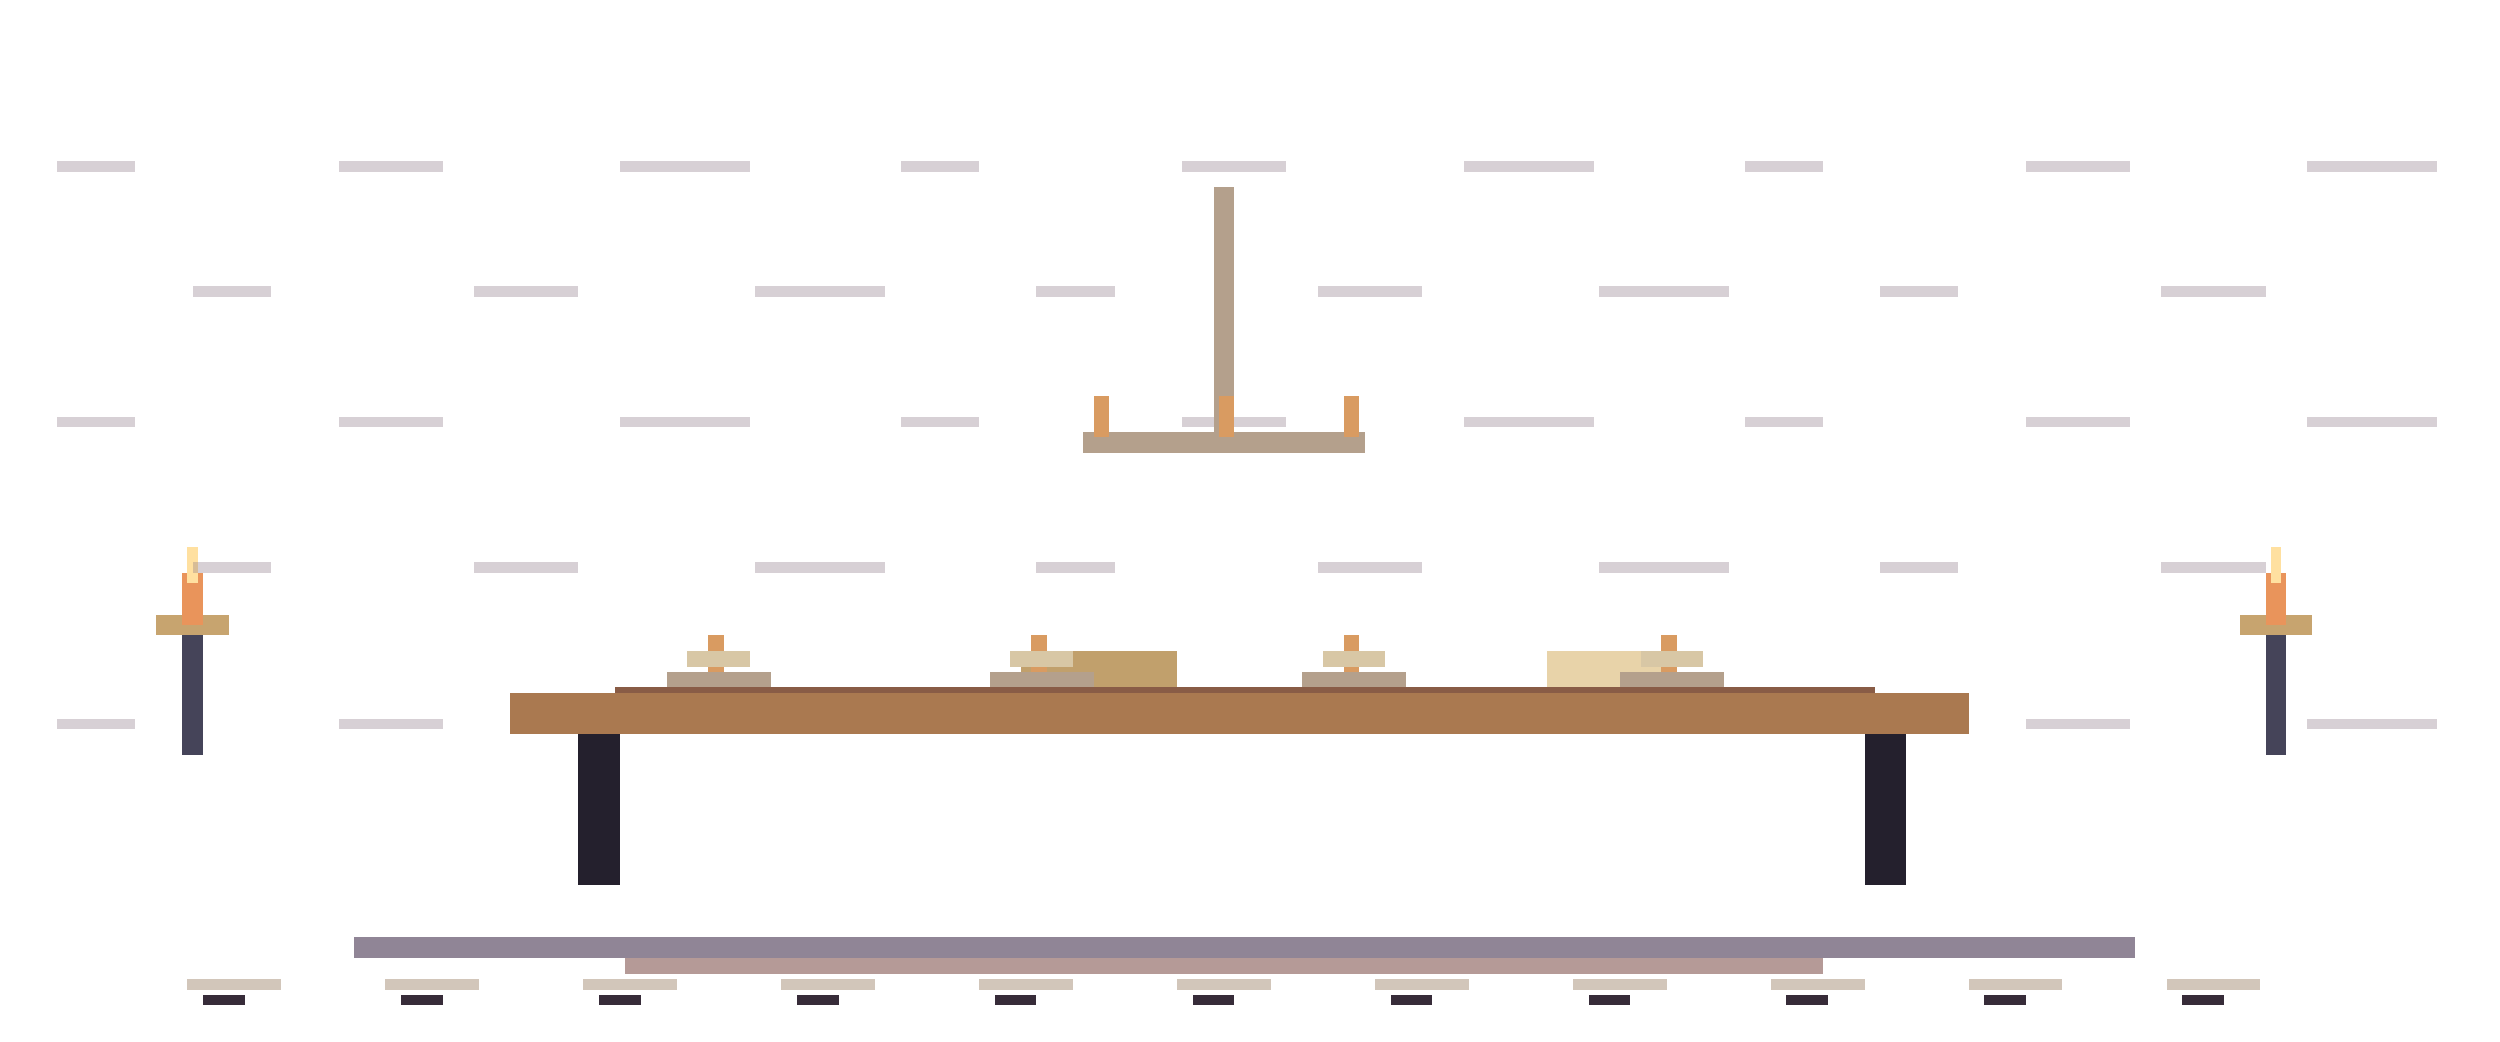
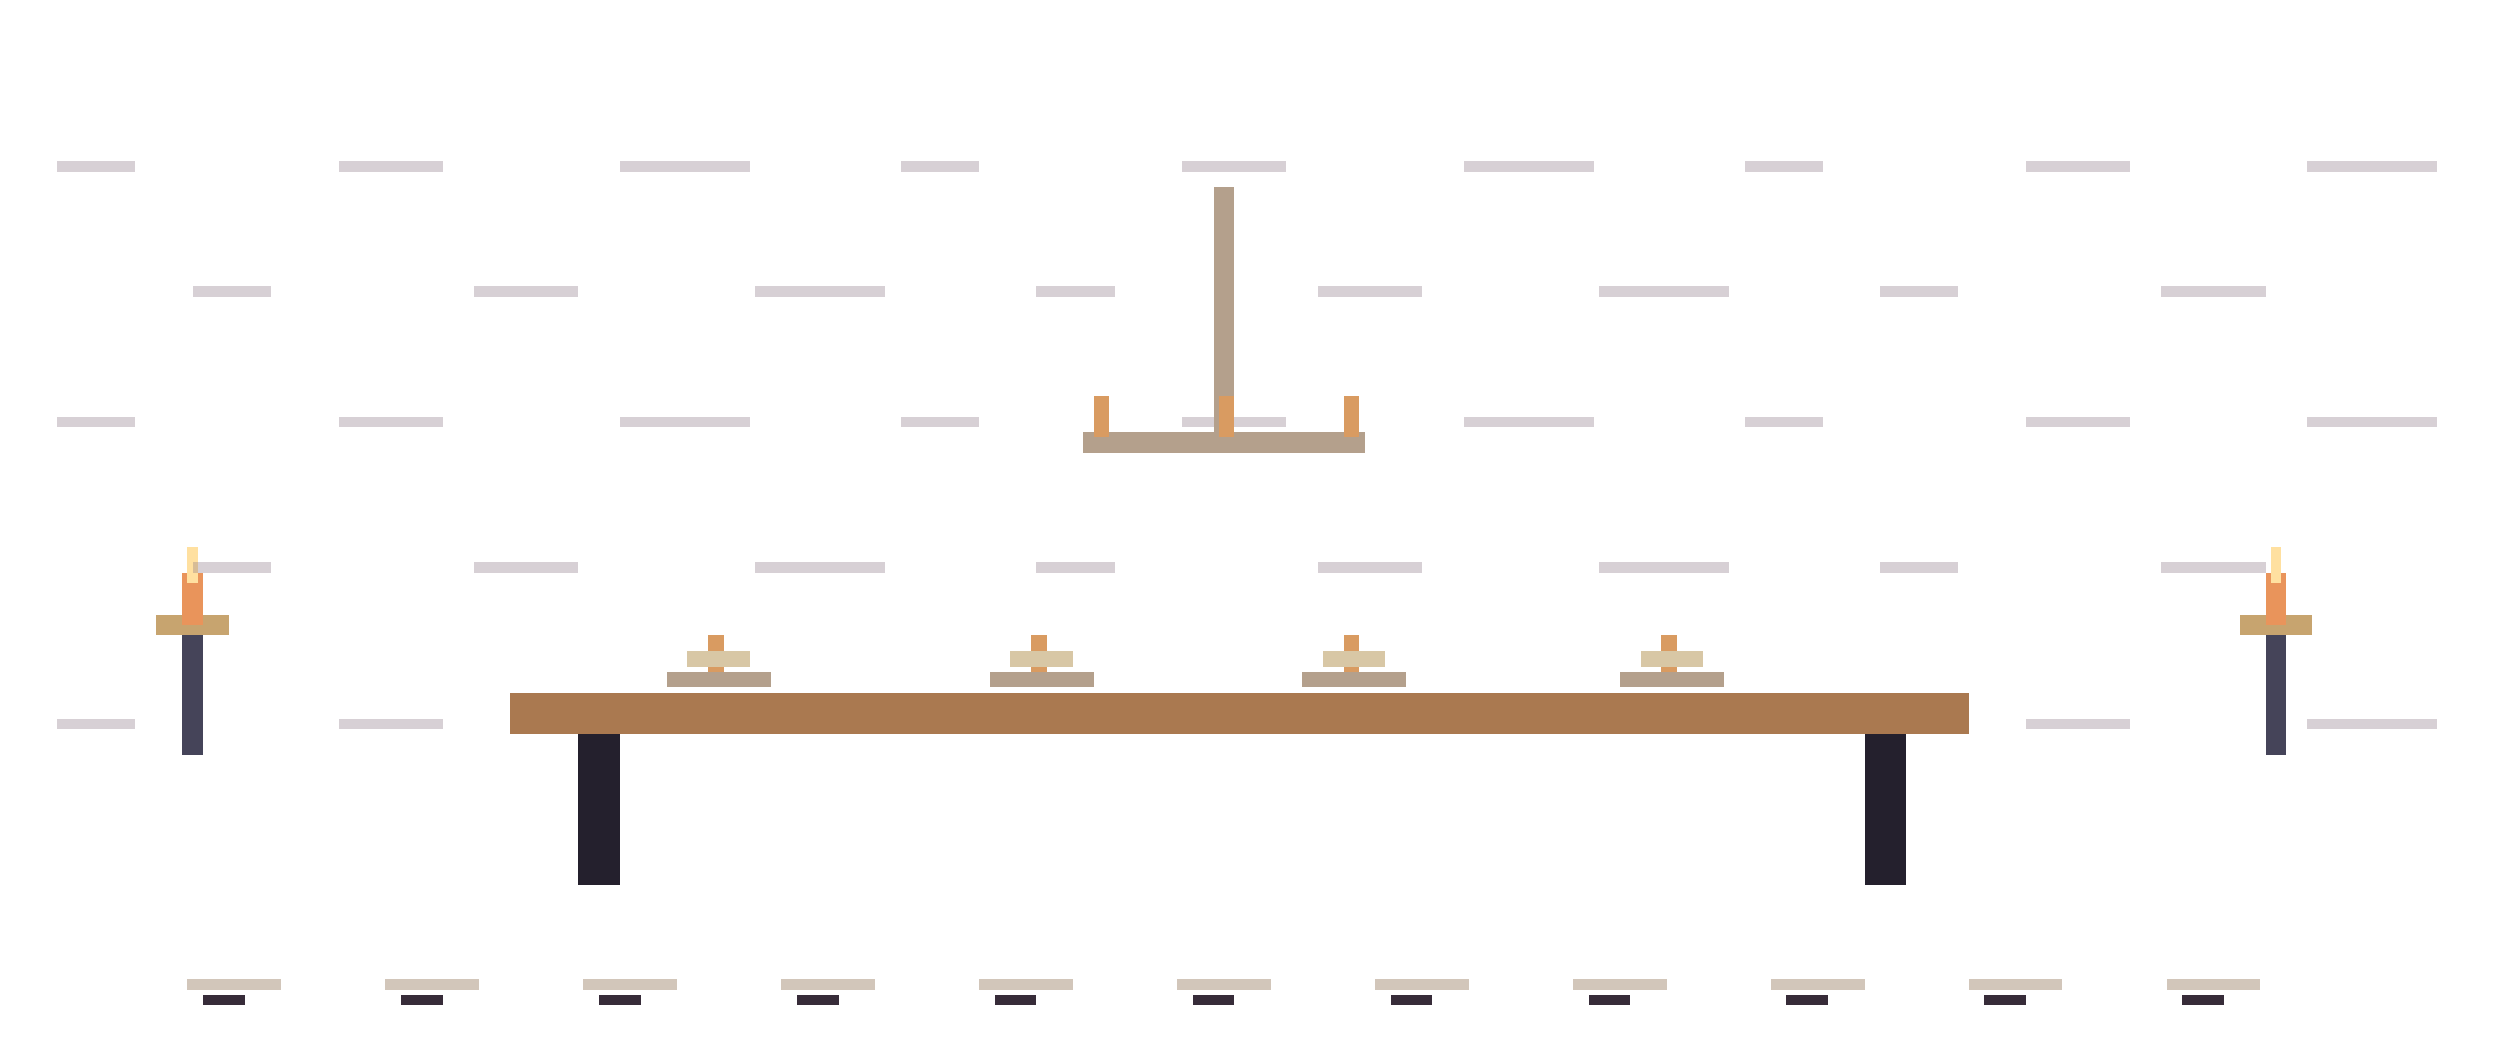
<svg xmlns="http://www.w3.org/2000/svg" viewBox="0 0 480 200" shape-rendering="crispEdges">
-   <rect x="68" y="180" width="342" height="4" fill="#74677c" opacity=".8" />
-   <rect x="120" y="184" width="230" height="3" fill="#966f6b" opacity=".7" />
-   <rect x="118" y="132" width="242" height="8" fill="#895c46" />
-   <rect x="196" y="125" width="30" height="7" fill="#c1a06c" />
-   <rect x="297" y="125" width="24" height="7" fill="#e8d3a9" />
  <rect x="35" y="118" width="4" height="27" fill="#454459" />
  <rect x="30" y="118" width="14" height="4" fill="#c7a46f" />
  <rect x="35" y="110" width="4" height="10" fill="#e9945b" />
  <rect x="36" y="105" width="2" height="7" fill="#ffe0a0" />
  <rect x="435" y="118" width="4" height="27" fill="#454459" />
  <rect x="430" y="118" width="14" height="4" fill="#c7a46f" />
  <rect x="435" y="110" width="4" height="10" fill="#e9945b" />
  <rect x="436" y="105" width="2" height="7" fill="#ffe0a0" />
  <rect x="11" y="31" width="15" height="2" fill="#8b7583" opacity=".34" />
  <rect x="65" y="31" width="20" height="2" fill="#8b7583" opacity=".34" />
  <rect x="119" y="31" width="25" height="2" fill="#8b7583" opacity=".34" />
  <rect x="173" y="31" width="15" height="2" fill="#8b7583" opacity=".34" />
  <rect x="227" y="31" width="20" height="2" fill="#8b7583" opacity=".34" />
  <rect x="281" y="31" width="25" height="2" fill="#8b7583" opacity=".34" />
  <rect x="335" y="31" width="15" height="2" fill="#8b7583" opacity=".34" />
  <rect x="389" y="31" width="20" height="2" fill="#8b7583" opacity=".34" />
  <rect x="443" y="31" width="25" height="2" fill="#8b7583" opacity=".34" />
  <rect x="37" y="55" width="15" height="2" fill="#8b7583" opacity=".34" />
  <rect x="91" y="55" width="20" height="2" fill="#8b7583" opacity=".34" />
  <rect x="145" y="55" width="25" height="2" fill="#8b7583" opacity=".34" />
  <rect x="199" y="55" width="15" height="2" fill="#8b7583" opacity=".34" />
  <rect x="253" y="55" width="20" height="2" fill="#8b7583" opacity=".34" />
  <rect x="307" y="55" width="25" height="2" fill="#8b7583" opacity=".34" />
  <rect x="361" y="55" width="15" height="2" fill="#8b7583" opacity=".34" />
  <rect x="415" y="55" width="20" height="2" fill="#8b7583" opacity=".34" />
  <rect x="11" y="80" width="15" height="2" fill="#8b7583" opacity=".34" />
  <rect x="65" y="80" width="20" height="2" fill="#8b7583" opacity=".34" />
  <rect x="119" y="80" width="25" height="2" fill="#8b7583" opacity=".34" />
  <rect x="173" y="80" width="15" height="2" fill="#8b7583" opacity=".34" />
  <rect x="227" y="80" width="20" height="2" fill="#8b7583" opacity=".34" />
  <rect x="281" y="80" width="25" height="2" fill="#8b7583" opacity=".34" />
  <rect x="335" y="80" width="15" height="2" fill="#8b7583" opacity=".34" />
  <rect x="389" y="80" width="20" height="2" fill="#8b7583" opacity=".34" />
  <rect x="443" y="80" width="25" height="2" fill="#8b7583" opacity=".34" />
  <rect x="37" y="108" width="15" height="2" fill="#8b7583" opacity=".34" />
  <rect x="91" y="108" width="20" height="2" fill="#8b7583" opacity=".34" />
  <rect x="145" y="108" width="25" height="2" fill="#8b7583" opacity=".34" />
  <rect x="199" y="108" width="15" height="2" fill="#8b7583" opacity=".34" />
  <rect x="253" y="108" width="20" height="2" fill="#8b7583" opacity=".34" />
  <rect x="307" y="108" width="25" height="2" fill="#8b7583" opacity=".34" />
  <rect x="361" y="108" width="15" height="2" fill="#8b7583" opacity=".34" />
  <rect x="415" y="108" width="20" height="2" fill="#8b7583" opacity=".34" />
  <rect x="11" y="138" width="15" height="2" fill="#8b7583" opacity=".34" />
  <rect x="65" y="138" width="20" height="2" fill="#8b7583" opacity=".34" />
  <rect x="119" y="138" width="25" height="2" fill="#8b7583" opacity=".34" />
  <rect x="173" y="138" width="15" height="2" fill="#8b7583" opacity=".34" />
  <rect x="227" y="138" width="20" height="2" fill="#8b7583" opacity=".34" />
  <rect x="281" y="138" width="25" height="2" fill="#8b7583" opacity=".34" />
  <rect x="335" y="138" width="15" height="2" fill="#8b7583" opacity=".34" />
  <rect x="389" y="138" width="20" height="2" fill="#8b7583" opacity=".34" />
  <rect x="443" y="138" width="25" height="2" fill="#8b7583" opacity=".34" />
  <rect x="36" y="188" width="18" height="2" fill="#b4a08c" opacity=".6" />
  <rect x="39" y="191" width="8" height="2" fill="#372c39" />
  <rect x="74" y="188" width="18" height="2" fill="#b4a08c" opacity=".6" />
  <rect x="77" y="191" width="8" height="2" fill="#372c39" />
  <rect x="112" y="188" width="18" height="2" fill="#b4a08c" opacity=".6" />
  <rect x="115" y="191" width="8" height="2" fill="#372c39" />
  <rect x="150" y="188" width="18" height="2" fill="#b4a08c" opacity=".6" />
  <rect x="153" y="191" width="8" height="2" fill="#372c39" />
  <rect x="188" y="188" width="18" height="2" fill="#b4a08c" opacity=".6" />
  <rect x="191" y="191" width="8" height="2" fill="#372c39" />
  <rect x="226" y="188" width="18" height="2" fill="#b4a08c" opacity=".6" />
  <rect x="229" y="191" width="8" height="2" fill="#372c39" />
  <rect x="264" y="188" width="18" height="2" fill="#b4a08c" opacity=".6" />
  <rect x="267" y="191" width="8" height="2" fill="#372c39" />
  <rect x="302" y="188" width="18" height="2" fill="#b4a08c" opacity=".6" />
  <rect x="305" y="191" width="8" height="2" fill="#372c39" />
  <rect x="340" y="188" width="18" height="2" fill="#b4a08c" opacity=".6" />
  <rect x="343" y="191" width="8" height="2" fill="#372c39" />
  <rect x="378" y="188" width="18" height="2" fill="#b4a08c" opacity=".6" />
  <rect x="381" y="191" width="8" height="2" fill="#372c39" />
  <rect x="416" y="188" width="18" height="2" fill="#b4a08c" opacity=".6" />
  <rect x="419" y="191" width="8" height="2" fill="#372c39" />
  <rect x="98" y="133" width="280" height="8" fill="#aa7950" />
  <rect x="111" y="141" width="8" height="29" fill="#24202d" />
  <rect x="358" y="141" width="8" height="29" fill="#24202d" />
  <rect x="128" y="129" width="20" height="3" fill="#b4a08c" />
  <rect x="136" y="122" width="3" height="7" fill="#d99b61" />
  <rect x="132" y="125" width="12" height="3" fill="#d8c7a5" />
  <rect x="190" y="129" width="20" height="3" fill="#b4a08c" />
  <rect x="198" y="122" width="3" height="7" fill="#d99b61" />
  <rect x="194" y="125" width="12" height="3" fill="#d8c7a5" />
  <rect x="250" y="129" width="20" height="3" fill="#b4a08c" />
  <rect x="258" y="122" width="3" height="7" fill="#d99b61" />
  <rect x="254" y="125" width="12" height="3" fill="#d8c7a5" />
  <rect x="311" y="129" width="20" height="3" fill="#b4a08c" />
  <rect x="319" y="122" width="3" height="7" fill="#d99b61" />
  <rect x="315" y="125" width="12" height="3" fill="#d8c7a5" />
  <rect x="233" y="36" width="4" height="48" fill="#b4a08c" />
  <rect x="208" y="83" width="54" height="4" fill="#b4a08c" />
  <rect x="210" y="76" width="3" height="8" fill="#d99b61" />
  <rect x="234" y="76" width="3" height="8" fill="#d99b61" />
  <rect x="258" y="76" width="3" height="8" fill="#d99b61" />
</svg>
